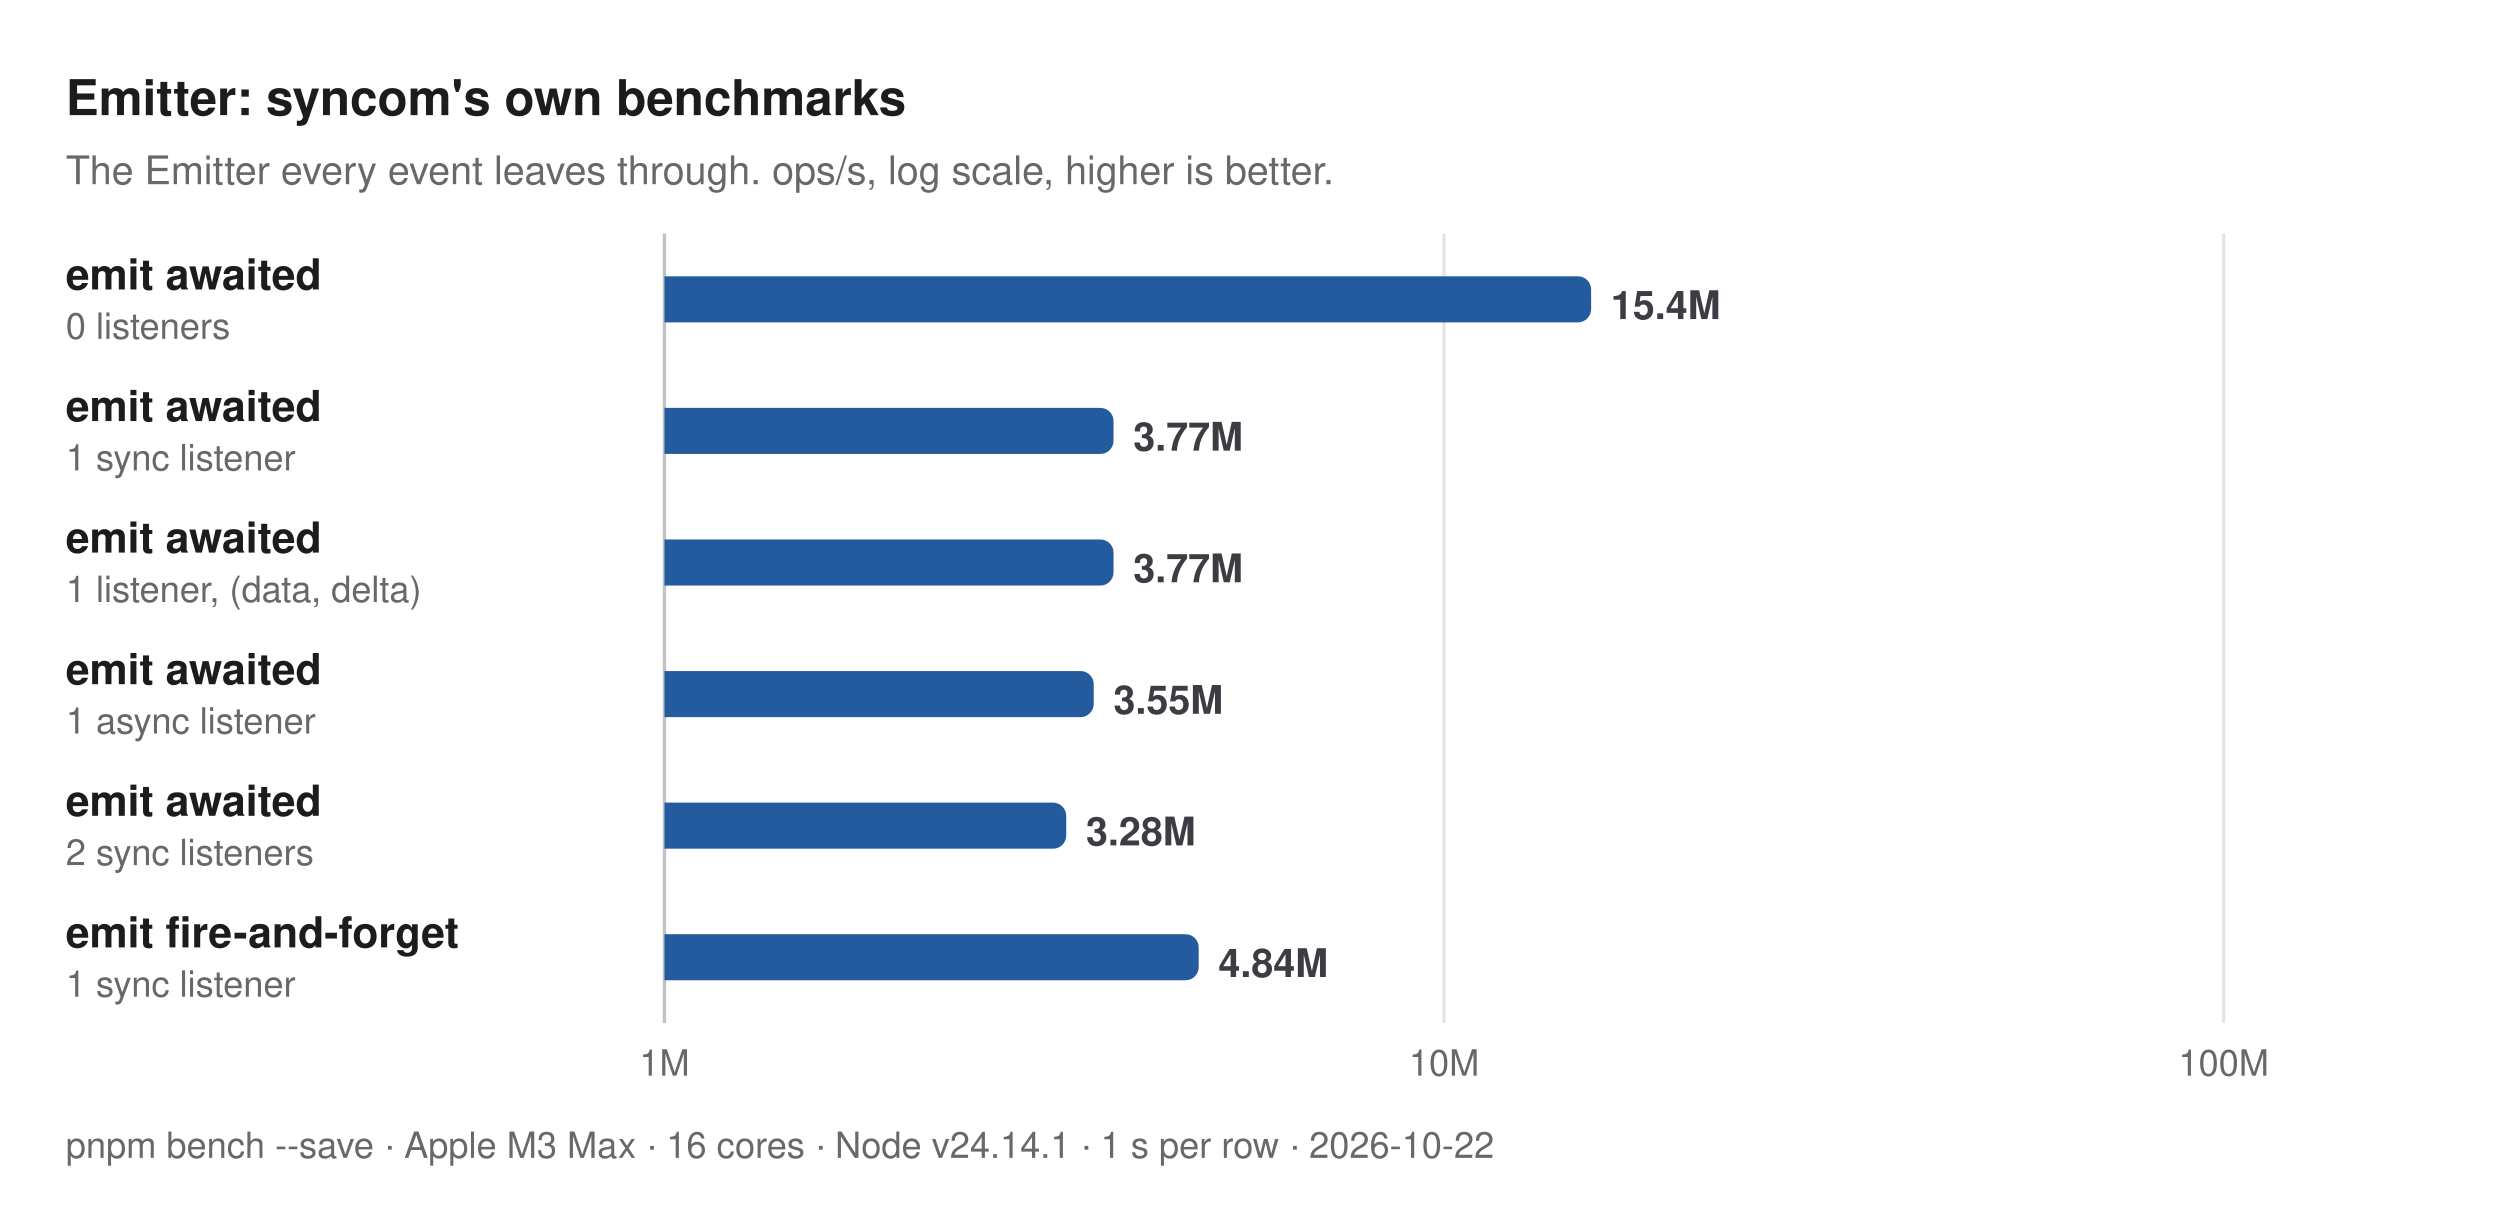
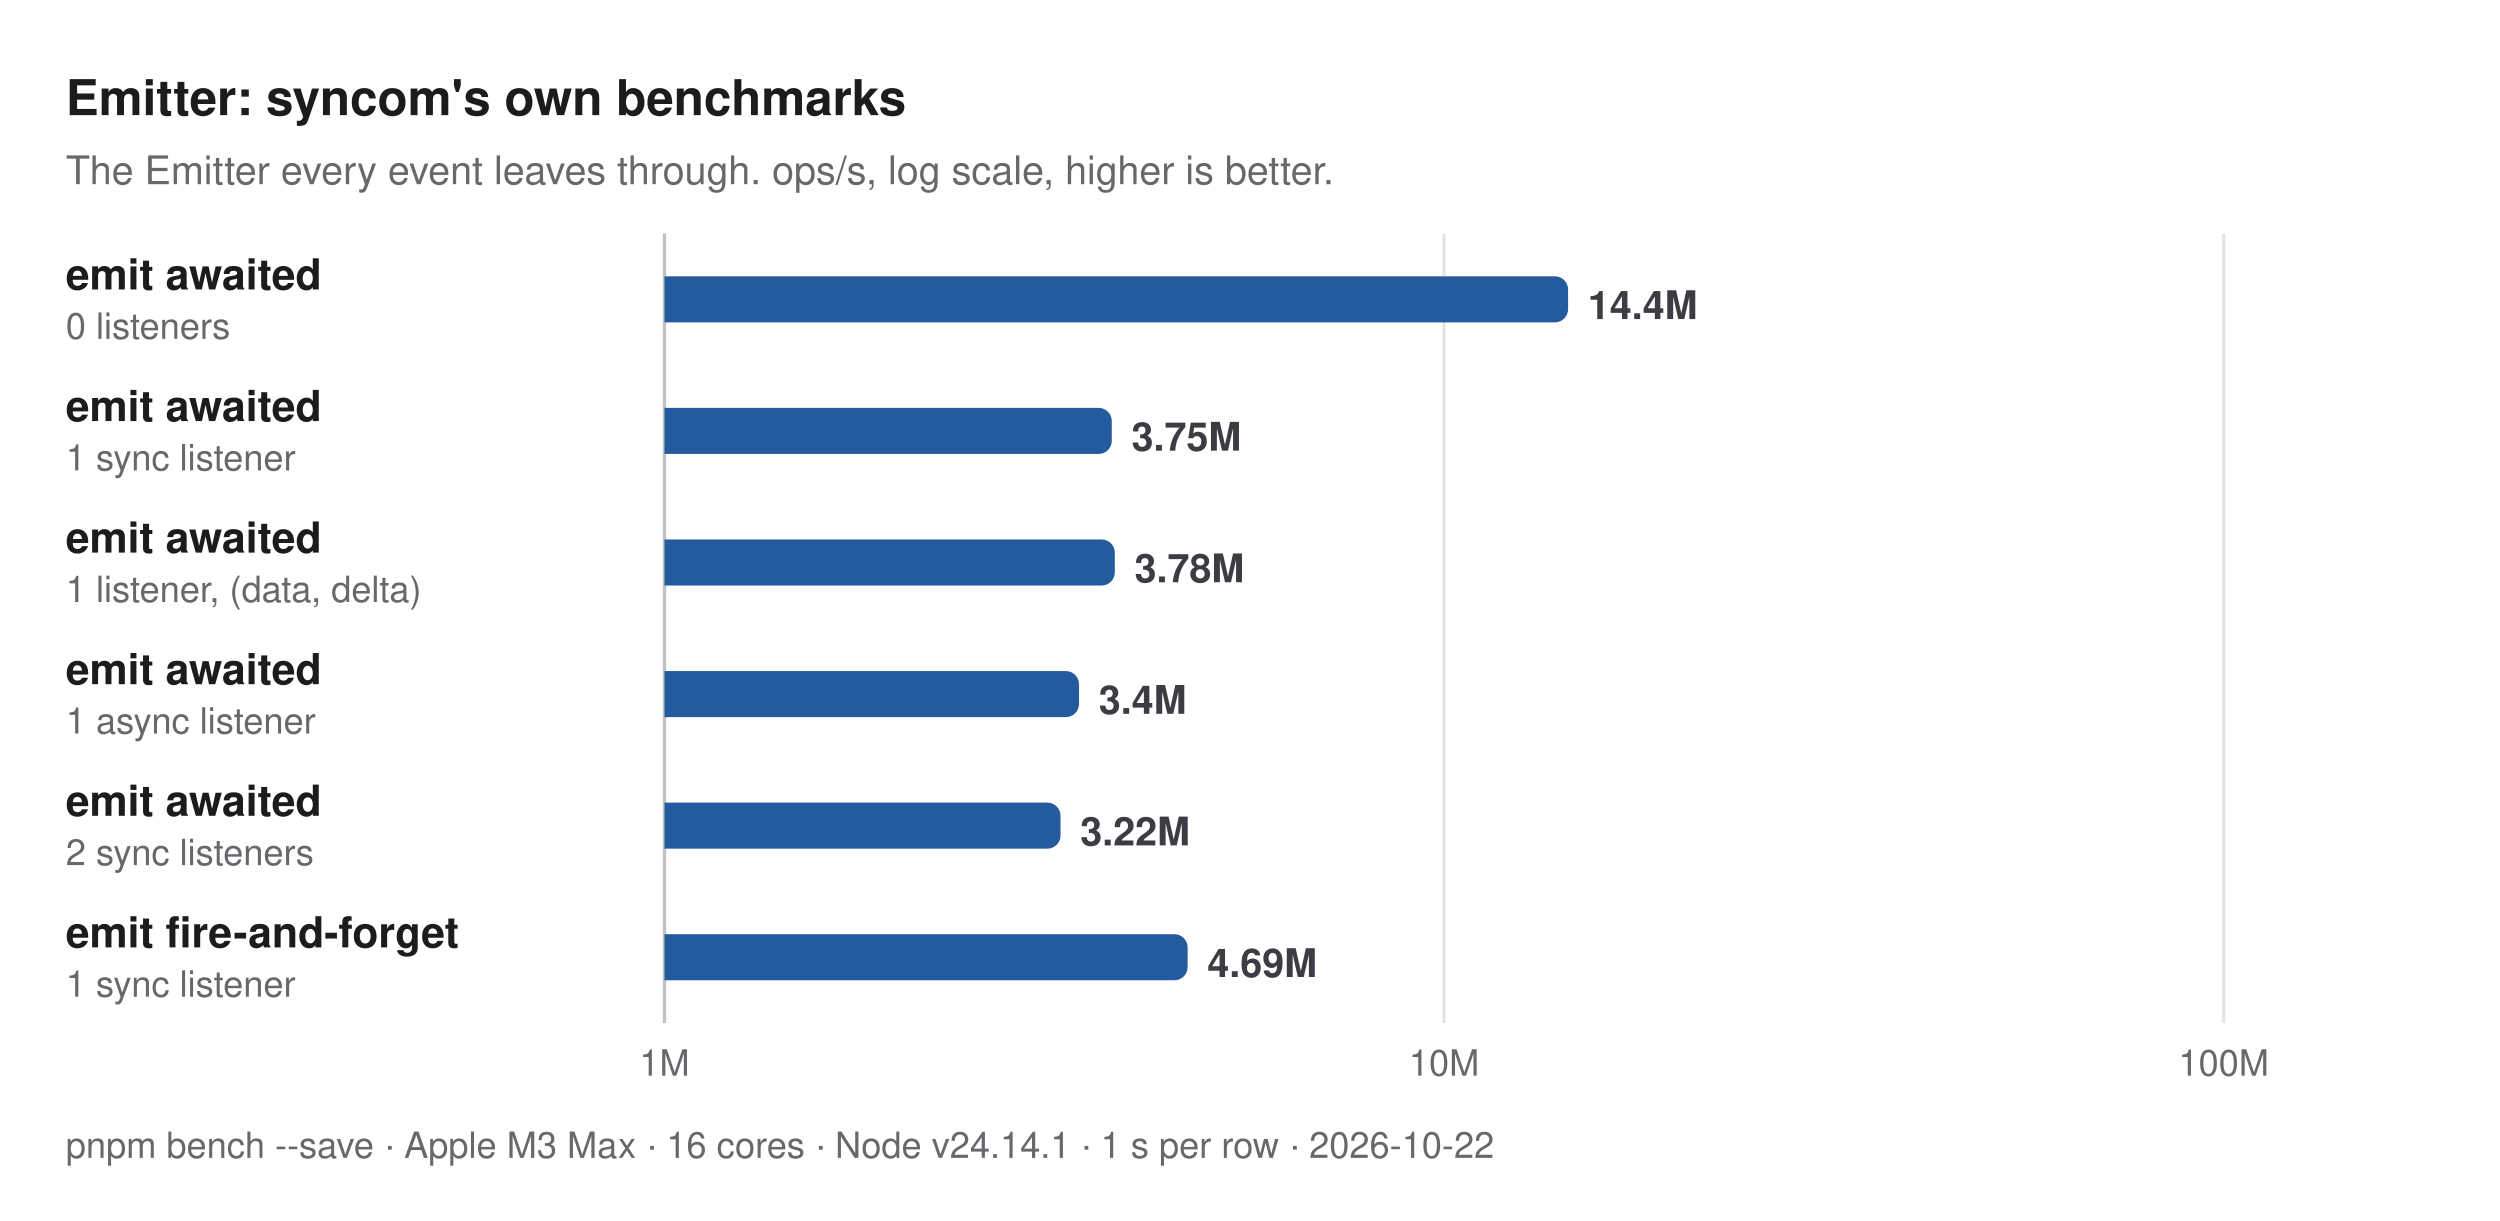
<svg xmlns="http://www.w3.org/2000/svg" width="760" height="371" viewBox="0 0 760 371" role="img" aria-label="Emitter: syncom's own benchmarks. The Emitter every event leaves through. ops/s, log scale, higher is better.">
  <style>
  text { font-family: -apple-system, BlinkMacSystemFont, "Segoe UI", Helvetica, Arial, sans-serif; }
  .title { font-size: 15px; font-weight: 700; fill: #1b1c1e; }
  .subtitle, .caption { font-size: 12px; fill: #67676c; }
  .caption { font-size: 11px; }
  .group { font-size: 11px; font-weight: 600; letter-spacing: 0.06em; fill: #67676c; }
  .label { font-size: 13px; font-weight: 600; fill: #1b1c1e; }
  .label.primary, .label.secondary { font-weight: 700; }
  .sublabel { font-size: 11px; fill: #67676c; }
  .value { font-size: 12px; font-weight: 600; fill: #3c3c43; font-variant-numeric: tabular-nums; }
  .value.small { font-size: 10px; }
  .legend { font-size: 11px; fill: #3c3c43; }
  .tick { font-size: 11px; fill: #67676c; font-variant-numeric: tabular-nums; }
  .grid { stroke: #e4e4e7; stroke-width: 1; }
  .axis { stroke: #c2c2c4; stroke-width: 1; }
  .ref { stroke: #67676c; stroke-width: 1; stroke-dasharray: 3 3; }
  .bar { fill: #c4c6cc; }
  .bar.primary { fill: #245a9e; }
  .bar.secondary { fill: #5e9be6; }
  @media (prefers-color-scheme: dark) {
    .title, .label { fill: #dfdfd6; }
    .subtitle, .caption, .group, .sublabel, .tick { fill: #98989f; }
    .value, .legend { fill: #c2c2c4; }
    .grid { stroke: #2e2e32; }
    .axis { stroke: #48484c; }
    .ref { stroke: #98989f; }
    .bar { fill: #46474e; }
    .bar.primary { fill: #8dbcf2; }
    .bar.secondary { fill: #3d7bd0; }
  }
</style>
  <text class="title" x="20" y="35">Emitter: syncom's own benchmarks</text>
  <text class="subtitle" x="20" y="56">The Emitter every event leaves through. ops/s, log scale, higher is better.</text>
  <line class="grid" x1="202" y1="71" x2="202" y2="311" />
  <text class="tick" x="202" y="327" text-anchor="middle">1M</text>
  <line class="grid" x1="439" y1="71" x2="439" y2="311" />
  <text class="tick" x="439" y="327" text-anchor="middle">10M</text>
  <line class="grid" x1="676" y1="71" x2="676" y2="311" />
  <text class="tick" x="676" y="327" text-anchor="middle">100M</text>
  <line class="axis" x1="202" y1="71" x2="202" y2="311" />
  <g>
    <text class="label primary" x="20" y="88">emit awaited</text>
    <text class="sublabel" x="20" y="103">0 listeners</text>
-     <path class="bar primary" d="M202,84H479.699A4,4 0 0 1 483.699,88V94A4,4 0 0 1 479.699,98H202Z" />
-     <text class="value" x="489.699" y="97">15.4M</text>
+     <path class="bar primary" d="M202,84H472.701A4,4 0 0 1 476.701,88V94A4,4 0 0 1 472.701,98H202Z" />
+     <text class="value" x="482.701" y="97">14.4M</text>
  </g>
  <g>
    <text class="label primary" x="20" y="128">emit awaited</text>
    <text class="sublabel" x="20" y="143">1 sync listener</text>
-     <path class="bar primary" d="M202,124H334.513A4,4 0 0 1 338.513,128V134A4,4 0 0 1 334.513,138H202Z" />
-     <text class="value" x="344.513" y="137">3.77M</text>
+     <path class="bar primary" d="M202,124H333.985A4,4 0 0 1 337.985,128V134A4,4 0 0 1 333.985,138H202Z" />
+     <text class="value" x="343.985" y="137">3.75M</text>
  </g>
  <g>
    <text class="label primary" x="20" y="168">emit awaited</text>
    <text class="sublabel" x="20" y="183">1 listener, (data, delta)</text>
-     <path class="bar primary" d="M202,164H334.515A4,4 0 0 1 338.515,168V174A4,4 0 0 1 334.515,178H202Z" />
-     <text class="value" x="344.515" y="177">3.77M</text>
+     <path class="bar primary" d="M202,164H334.903A4,4 0 0 1 338.903,168V174A4,4 0 0 1 334.903,178H202Z" />
+     <text class="value" x="344.903" y="177">3.78M</text>
  </g>
  <g>
    <text class="label primary" x="20" y="208">emit awaited</text>
    <text class="sublabel" x="20" y="223">1 async listener</text>
-     <path class="bar primary" d="M202,204H328.491A4,4 0 0 1 332.491,208V214A4,4 0 0 1 328.491,218H202Z" />
-     <text class="value" x="338.491" y="217">3.55M</text>
+     <path class="bar primary" d="M202,204H324.027A4,4 0 0 1 328.027,208V214A4,4 0 0 1 324.027,218H202Z" />
+     <text class="value" x="334.027" y="217">3.4M</text>
  </g>
  <g>
    <text class="label primary" x="20" y="248">emit awaited</text>
    <text class="sublabel" x="20" y="263">2 sync listeners</text>
-     <path class="bar primary" d="M202,244H320.134A4,4 0 0 1 324.134,248V254A4,4 0 0 1 320.134,258H202Z" />
-     <text class="value" x="330.134" y="257">3.28M</text>
+     <path class="bar primary" d="M202,244H318.401A4,4 0 0 1 322.401,248V254A4,4 0 0 1 318.401,258H202Z" />
+     <text class="value" x="328.401" y="257">3.22M</text>
  </g>
  <g>
    <text class="label primary" x="20" y="288">emit fire-and-forget</text>
    <text class="sublabel" x="20" y="303">1 sync listener</text>
-     <path class="bar primary" d="M202,284H360.401A4,4 0 0 1 364.401,288V294A4,4 0 0 1 360.401,298H202Z" />
-     <text class="value" x="370.401" y="297">4.84M</text>
+     <path class="bar primary" d="M202,284H357.036A4,4 0 0 1 361.036,288V294A4,4 0 0 1 357.036,298H202Z" />
+     <text class="value" x="367.036" y="297">4.69M</text>
  </g>
  <text class="caption" x="20" y="352">pnpm bench --save · Apple M3 Max · 16 cores · Node v24.14.1 · 1 s per row · 2026-10-22</text>
</svg>
